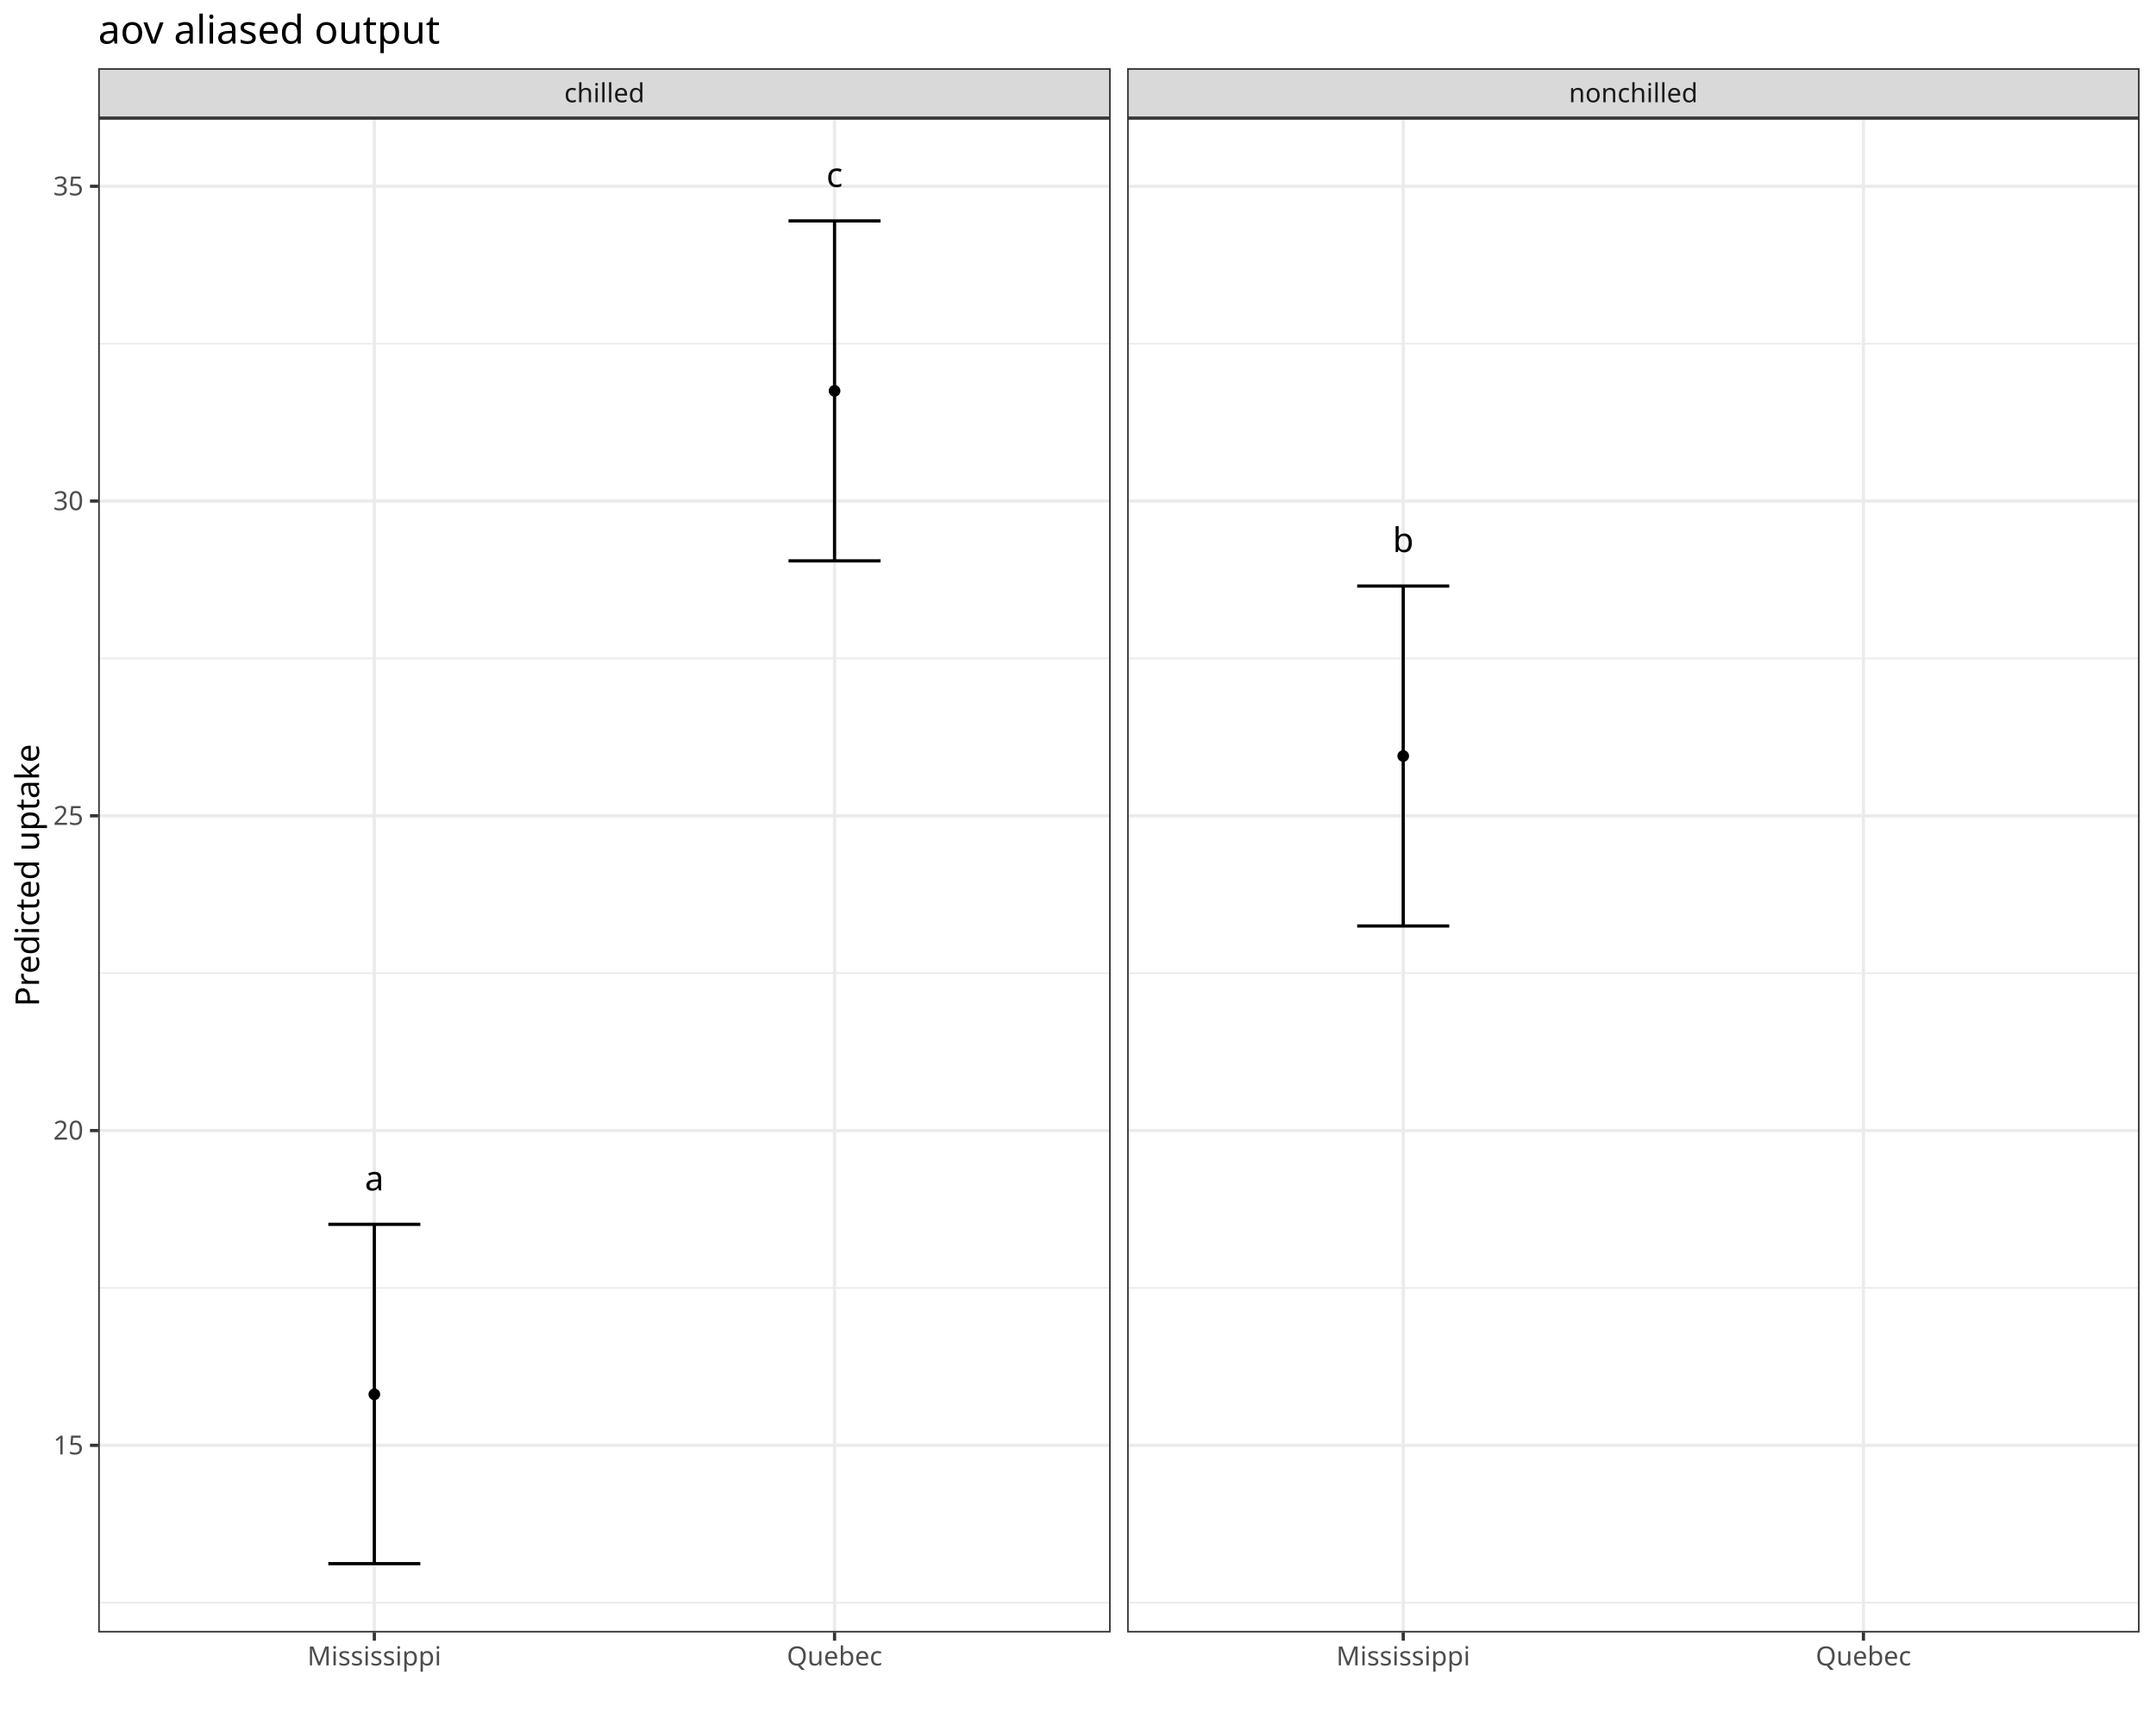
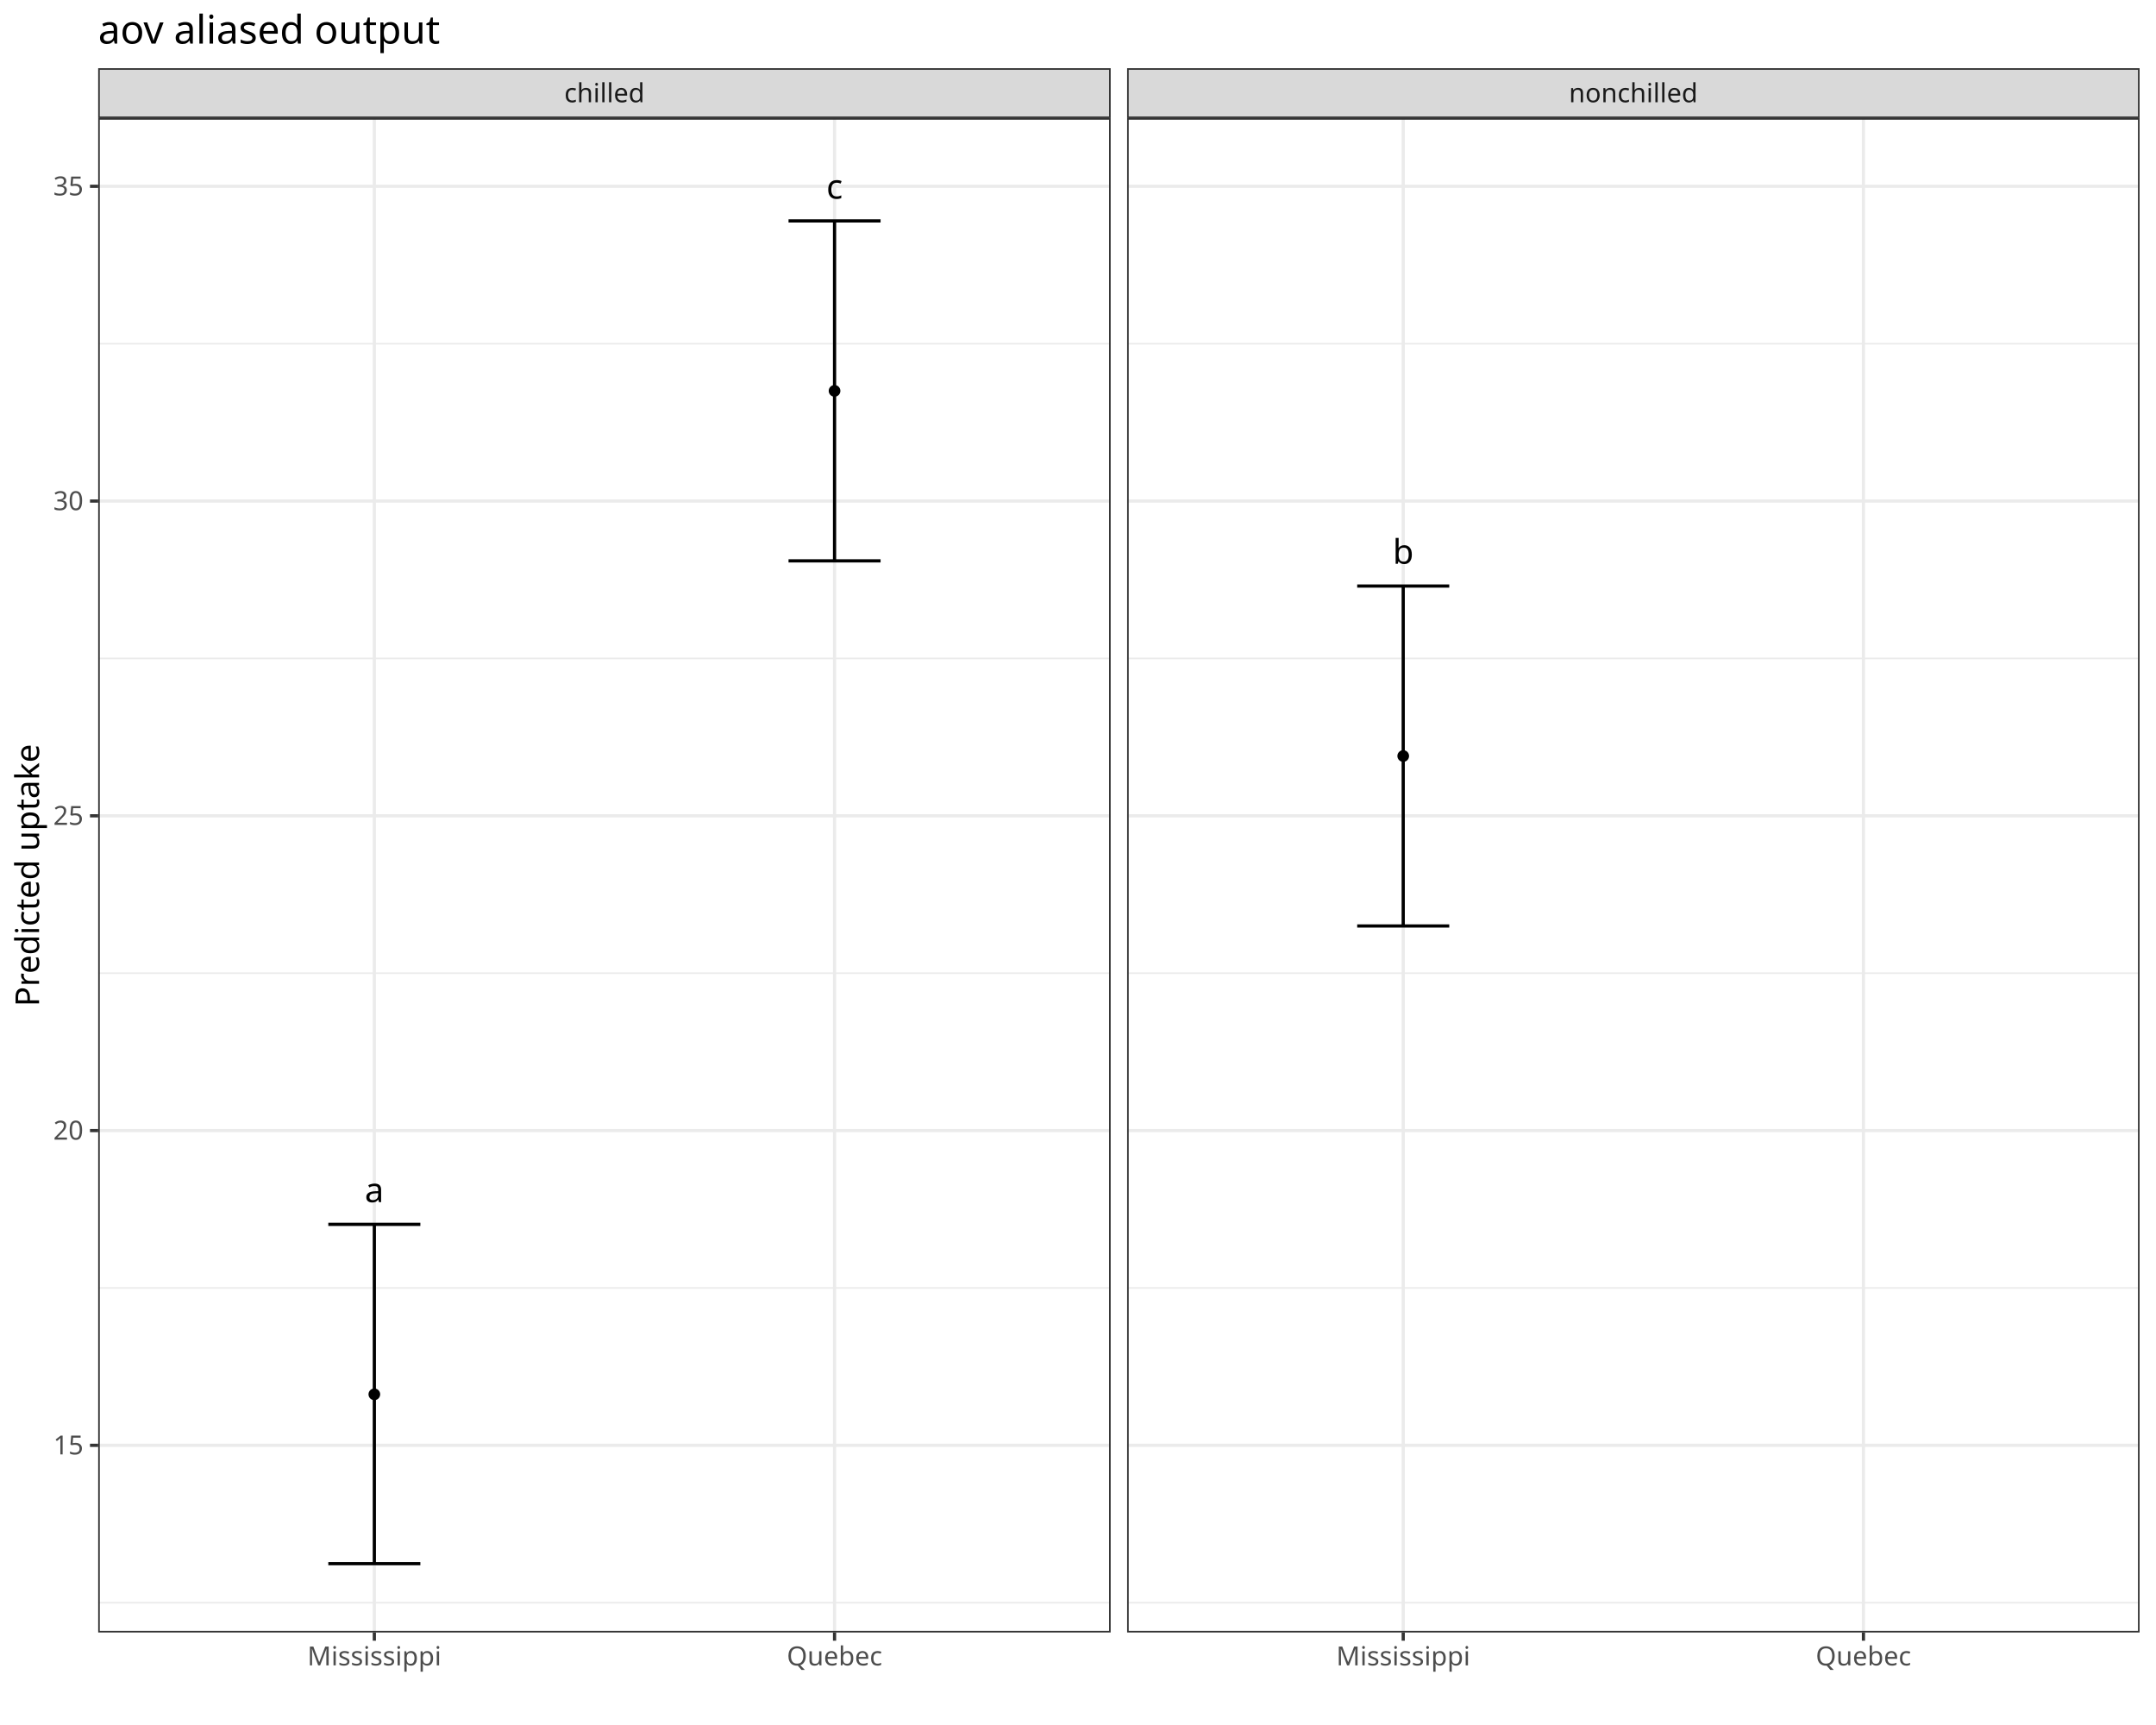
<svg xmlns="http://www.w3.org/2000/svg" class="svglite" data-engine-version="2.0" width="720.00pt" height="576.00pt" viewBox="0 0 720.00 576.00">
  <defs>
    <style type="text/css">
    .svglite line, .svglite polyline, .svglite polygon, .svglite path, .svglite rect, .svglite circle {
      fill: none;
      stroke: #000000;
      stroke-linecap: round;
      stroke-linejoin: round;
      stroke-miterlimit: 10.00;
    }
  </style>
  </defs>
  <rect width="100%" height="100%" style="stroke: none; fill: #FFFFFF;" />
  <defs>
    <clipPath id="cpMC4wMHw3MjAuMDB8MC4wMHw1NzYuMDA=">
      <rect x="0.00" y="0.00" width="720.00" height="576.00" />
    </clipPath>
  </defs>
  <g clip-path="url(#cpMC4wMHw3MjAuMDB8MC4wMHw1NzYuMDA=)">
    <rect x="0.00" y="0.00" width="720.00" height="576.00" style="stroke-width: 1.07; stroke: #FFFFFF; fill: #FFFFFF;" />
  </g>
  <defs>
    <clipPath id="cpMzIuNzl8MzcwLjkyfDM5LjQzfDU0NS4xMQ==">
      <rect x="32.79" y="39.43" width="338.12" height="505.68" />
    </clipPath>
  </defs>
  <g clip-path="url(#cpMzIuNzl8MzcwLjkyfDM5LjQzfDU0NS4xMQ==)">
    <rect x="32.79" y="39.43" width="338.12" height="505.68" style="stroke-width: 1.07; stroke: none; fill: #FFFFFF;" />
    <polyline points="32.79,535.16 370.92,535.16 " style="stroke-width: 0.53; stroke: #EBEBEB; stroke-linecap: butt;" />
    <polyline points="32.79,430.06 370.92,430.06 " style="stroke-width: 0.53; stroke: #EBEBEB; stroke-linecap: butt;" />
    <polyline points="32.79,324.96 370.92,324.96 " style="stroke-width: 0.53; stroke: #EBEBEB; stroke-linecap: butt;" />
    <polyline points="32.79,219.86 370.92,219.86 " style="stroke-width: 0.53; stroke: #EBEBEB; stroke-linecap: butt;" />
    <polyline points="32.79,114.76 370.92,114.76 " style="stroke-width: 0.53; stroke: #EBEBEB; stroke-linecap: butt;" />
    <polyline points="32.79,482.61 370.92,482.61 " style="stroke-width: 1.07; stroke: #EBEBEB; stroke-linecap: butt;" />
    <polyline points="32.79,377.51 370.92,377.51 " style="stroke-width: 1.07; stroke: #EBEBEB; stroke-linecap: butt;" />
    <polyline points="32.79,272.41 370.92,272.41 " style="stroke-width: 1.07; stroke: #EBEBEB; stroke-linecap: butt;" />
    <polyline points="32.79,167.31 370.92,167.31 " style="stroke-width: 1.07; stroke: #EBEBEB; stroke-linecap: butt;" />
    <polyline points="32.79,62.21 370.92,62.21 " style="stroke-width: 1.07; stroke: #EBEBEB; stroke-linecap: butt;" />
    <polyline points="125.01,545.11 125.01,39.43 " style="stroke-width: 1.07; stroke: #EBEBEB; stroke-linecap: butt;" />
    <polyline points="278.70,545.11 278.70,39.43 " style="stroke-width: 1.07; stroke: #EBEBEB; stroke-linecap: butt;" />
    <polyline points="109.64,408.83 140.38,408.83 " style="stroke-width: 1.07; stroke-linecap: butt;" />
    <polyline points="125.01,408.83 125.01,522.13 " style="stroke-width: 1.07; stroke-linecap: butt;" />
    <polyline points="109.64,522.13 140.38,522.13 " style="stroke-width: 1.07; stroke-linecap: butt;" />
    <polyline points="263.33,73.77 294.07,73.77 " style="stroke-width: 1.07; stroke-linecap: butt;" />
    <polyline points="278.70,73.77 278.70,187.28 " style="stroke-width: 1.07; stroke-linecap: butt;" />
    <polyline points="263.33,187.28 294.07,187.28 " style="stroke-width: 1.07; stroke-linecap: butt;" />
-     <text x="125.01" y="397.50" text-anchor="middle" style="font-size: 11.38px; font-family: sans;" textLength="6.33px" lengthAdjust="spacingAndGlyphs">a</text>
-     <text x="278.70" y="62.42" text-anchor="middle" style="font-size: 11.38px; font-family: sans;" textLength="5.70px" lengthAdjust="spacingAndGlyphs">c</text>
+     <text x="125.01" y="401.42" text-anchor="middle" style="font-size: 11.38px; font-family: sans;" textLength="6.33px" lengthAdjust="spacingAndGlyphs">a</text>
+     <text x="278.70" y="66.34" text-anchor="middle" style="font-size: 11.38px; font-family: sans;" textLength="5.70px" lengthAdjust="spacingAndGlyphs">c</text>
    <circle cx="125.01" cy="465.58" r="1.95" style="stroke-width: 0.71; stroke: none; fill: #000000;" />
    <circle cx="278.70" cy="130.52" r="1.95" style="stroke-width: 0.71; stroke: none; fill: #000000;" />
    <rect x="32.79" y="39.43" width="338.12" height="505.68" style="stroke-width: 1.07; stroke: #333333;" />
  </g>
  <g clip-path="url(#cpMC4wMHw3MjAuMDB8MC4wMHw1NzYuMDA=)">
</g>
  <defs>
    <clipPath id="cpMzc2LjQwfDcxNC41MnwzOS40M3w1NDUuMTE=">
      <rect x="376.40" y="39.43" width="338.12" height="505.68" />
    </clipPath>
  </defs>
  <g clip-path="url(#cpMzc2LjQwfDcxNC41MnwzOS40M3w1NDUuMTE=)">
    <rect x="376.40" y="39.43" width="338.12" height="505.68" style="stroke-width: 1.07; stroke: none; fill: #FFFFFF;" />
    <polyline points="376.40,535.16 714.52,535.16 " style="stroke-width: 0.53; stroke: #EBEBEB; stroke-linecap: butt;" />
    <polyline points="376.40,430.06 714.52,430.06 " style="stroke-width: 0.53; stroke: #EBEBEB; stroke-linecap: butt;" />
    <polyline points="376.40,324.96 714.52,324.96 " style="stroke-width: 0.53; stroke: #EBEBEB; stroke-linecap: butt;" />
    <polyline points="376.40,219.86 714.52,219.86 " style="stroke-width: 0.53; stroke: #EBEBEB; stroke-linecap: butt;" />
    <polyline points="376.40,114.76 714.52,114.76 " style="stroke-width: 0.53; stroke: #EBEBEB; stroke-linecap: butt;" />
    <polyline points="376.40,482.61 714.52,482.61 " style="stroke-width: 1.07; stroke: #EBEBEB; stroke-linecap: butt;" />
    <polyline points="376.40,377.51 714.52,377.51 " style="stroke-width: 1.07; stroke: #EBEBEB; stroke-linecap: butt;" />
    <polyline points="376.40,272.41 714.52,272.41 " style="stroke-width: 1.07; stroke: #EBEBEB; stroke-linecap: butt;" />
    <polyline points="376.40,167.31 714.52,167.31 " style="stroke-width: 1.07; stroke: #EBEBEB; stroke-linecap: butt;" />
    <polyline points="376.40,62.21 714.52,62.21 " style="stroke-width: 1.07; stroke: #EBEBEB; stroke-linecap: butt;" />
    <polyline points="468.61,545.11 468.61,39.43 " style="stroke-width: 1.07; stroke: #EBEBEB; stroke-linecap: butt;" />
    <polyline points="622.30,545.11 622.30,39.43 " style="stroke-width: 1.07; stroke: #EBEBEB; stroke-linecap: butt;" />
    <polyline points="453.24,195.69 483.98,195.69 " style="stroke-width: 1.07; stroke-linecap: butt;" />
    <polyline points="468.61,195.69 468.61,309.19 " style="stroke-width: 1.07; stroke-linecap: butt;" />
    <polyline points="453.24,309.19 483.98,309.19 " style="stroke-width: 1.07; stroke-linecap: butt;" />
-     <text x="468.61" y="184.34" text-anchor="middle" style="font-size: 11.38px; font-family: sans;" textLength="6.33px" lengthAdjust="spacingAndGlyphs">b</text>
+     <text x="468.61" y="188.25" text-anchor="middle" style="font-size: 11.38px; font-family: sans;" textLength="6.33px" lengthAdjust="spacingAndGlyphs">b</text>
    <circle cx="468.61" cy="252.44" r="1.95" style="stroke-width: 0.71; stroke: none; fill: #000000;" />
    <rect x="376.40" y="39.43" width="338.12" height="505.68" style="stroke-width: 1.07; stroke: #333333;" />
  </g>
  <g clip-path="url(#cpMC4wMHw3MjAuMDB8MC4wMHw1NzYuMDA=)">
</g>
  <defs>
    <clipPath id="cpMzIuNzl8MzcwLjkyfDIyLjc4fDM5LjQz">
      <rect x="32.79" y="22.78" width="338.12" height="16.65" />
    </clipPath>
  </defs>
  <g clip-path="url(#cpMzIuNzl8MzcwLjkyfDIyLjc4fDM5LjQz)">
    <rect x="32.79" y="22.78" width="338.12" height="16.65" style="stroke-width: 1.07; stroke: #333333; fill: #D9D9D9;" />
    <text x="201.86" y="34.14" text-anchor="middle" style="font-size: 8.80px; fill: #1A1A1A; font-family: sans;" textLength="24.95px" lengthAdjust="spacingAndGlyphs">chilled</text>
  </g>
  <g clip-path="url(#cpMC4wMHw3MjAuMDB8MC4wMHw1NzYuMDA=)">
</g>
  <defs>
    <clipPath id="cpMzc2LjQwfDcxNC41MnwyMi43OHwzOS40Mw==">
      <rect x="376.40" y="22.78" width="338.12" height="16.65" />
    </clipPath>
  </defs>
  <g clip-path="url(#cpMzc2LjQwfDcxNC41MnwyMi43OHwzOS40Mw==)">
    <rect x="376.40" y="22.78" width="338.12" height="16.65" style="stroke-width: 1.07; stroke: #333333; fill: #D9D9D9;" />
    <text x="545.46" y="34.14" text-anchor="middle" style="font-size: 8.80px; fill: #1A1A1A; font-family: sans;" textLength="39.63px" lengthAdjust="spacingAndGlyphs">nonchilled</text>
  </g>
  <g clip-path="url(#cpMC4wMHw3MjAuMDB8MC4wMHw1NzYuMDA=)">
    <polyline points="125.01,547.85 125.01,545.11 " style="stroke-width: 1.07; stroke: #333333; stroke-linecap: butt;" />
    <polyline points="278.70,547.85 278.70,545.11 " style="stroke-width: 1.07; stroke: #333333; stroke-linecap: butt;" />
    <text x="125.01" y="556.10" text-anchor="middle" style="font-size: 8.80px; fill: #4D4D4D; font-family: sans;" textLength="42.55px" lengthAdjust="spacingAndGlyphs">Mississippi</text>
    <text x="278.70" y="556.10" text-anchor="middle" style="font-size: 8.80px; fill: #4D4D4D; font-family: sans;" textLength="30.83px" lengthAdjust="spacingAndGlyphs">Quebec</text>
    <polyline points="468.61,547.85 468.61,545.11 " style="stroke-width: 1.07; stroke: #333333; stroke-linecap: butt;" />
    <polyline points="622.30,547.85 622.30,545.11 " style="stroke-width: 1.07; stroke: #333333; stroke-linecap: butt;" />
    <text x="468.61" y="556.10" text-anchor="middle" style="font-size: 8.80px; fill: #4D4D4D; font-family: sans;" textLength="42.55px" lengthAdjust="spacingAndGlyphs">Mississippi</text>
    <text x="622.30" y="556.10" text-anchor="middle" style="font-size: 8.80px; fill: #4D4D4D; font-family: sans;" textLength="30.83px" lengthAdjust="spacingAndGlyphs">Quebec</text>
    <text x="27.86" y="485.64" text-anchor="end" style="font-size: 8.80px; fill: #4D4D4D; font-family: sans;" textLength="9.79px" lengthAdjust="spacingAndGlyphs">15</text>
    <text x="27.86" y="380.54" text-anchor="end" style="font-size: 8.80px; fill: #4D4D4D; font-family: sans;" textLength="9.79px" lengthAdjust="spacingAndGlyphs">20</text>
    <text x="27.86" y="275.44" text-anchor="end" style="font-size: 8.80px; fill: #4D4D4D; font-family: sans;" textLength="9.79px" lengthAdjust="spacingAndGlyphs">25</text>
    <text x="27.86" y="170.34" text-anchor="end" style="font-size: 8.80px; fill: #4D4D4D; font-family: sans;" textLength="9.79px" lengthAdjust="spacingAndGlyphs">30</text>
    <text x="27.86" y="65.24" text-anchor="end" style="font-size: 8.80px; fill: #4D4D4D; font-family: sans;" textLength="9.79px" lengthAdjust="spacingAndGlyphs">35</text>
    <polyline points="30.05,482.61 32.79,482.61 " style="stroke-width: 1.07; stroke: #333333; stroke-linecap: butt;" />
    <polyline points="30.05,377.51 32.79,377.51 " style="stroke-width: 1.07; stroke: #333333; stroke-linecap: butt;" />
    <polyline points="30.05,272.41 32.79,272.41 " style="stroke-width: 1.07; stroke: #333333; stroke-linecap: butt;" />
    <polyline points="30.05,167.31 32.79,167.31 " style="stroke-width: 1.07; stroke: #333333; stroke-linecap: butt;" />
    <polyline points="30.05,62.21 32.79,62.21 " style="stroke-width: 1.07; stroke: #333333; stroke-linecap: butt;" />
    <text transform="translate(13.05,292.27) rotate(-90)" text-anchor="middle" style="font-size: 11.00px; font-family: sans;" textLength="82.57px" lengthAdjust="spacingAndGlyphs">Predicted uptake</text>
    <text x="32.79" y="14.56" style="font-size: 13.20px; font-family: sans;" textLength="107.16px" lengthAdjust="spacingAndGlyphs">aov aliased output</text>
  </g>
</svg>
